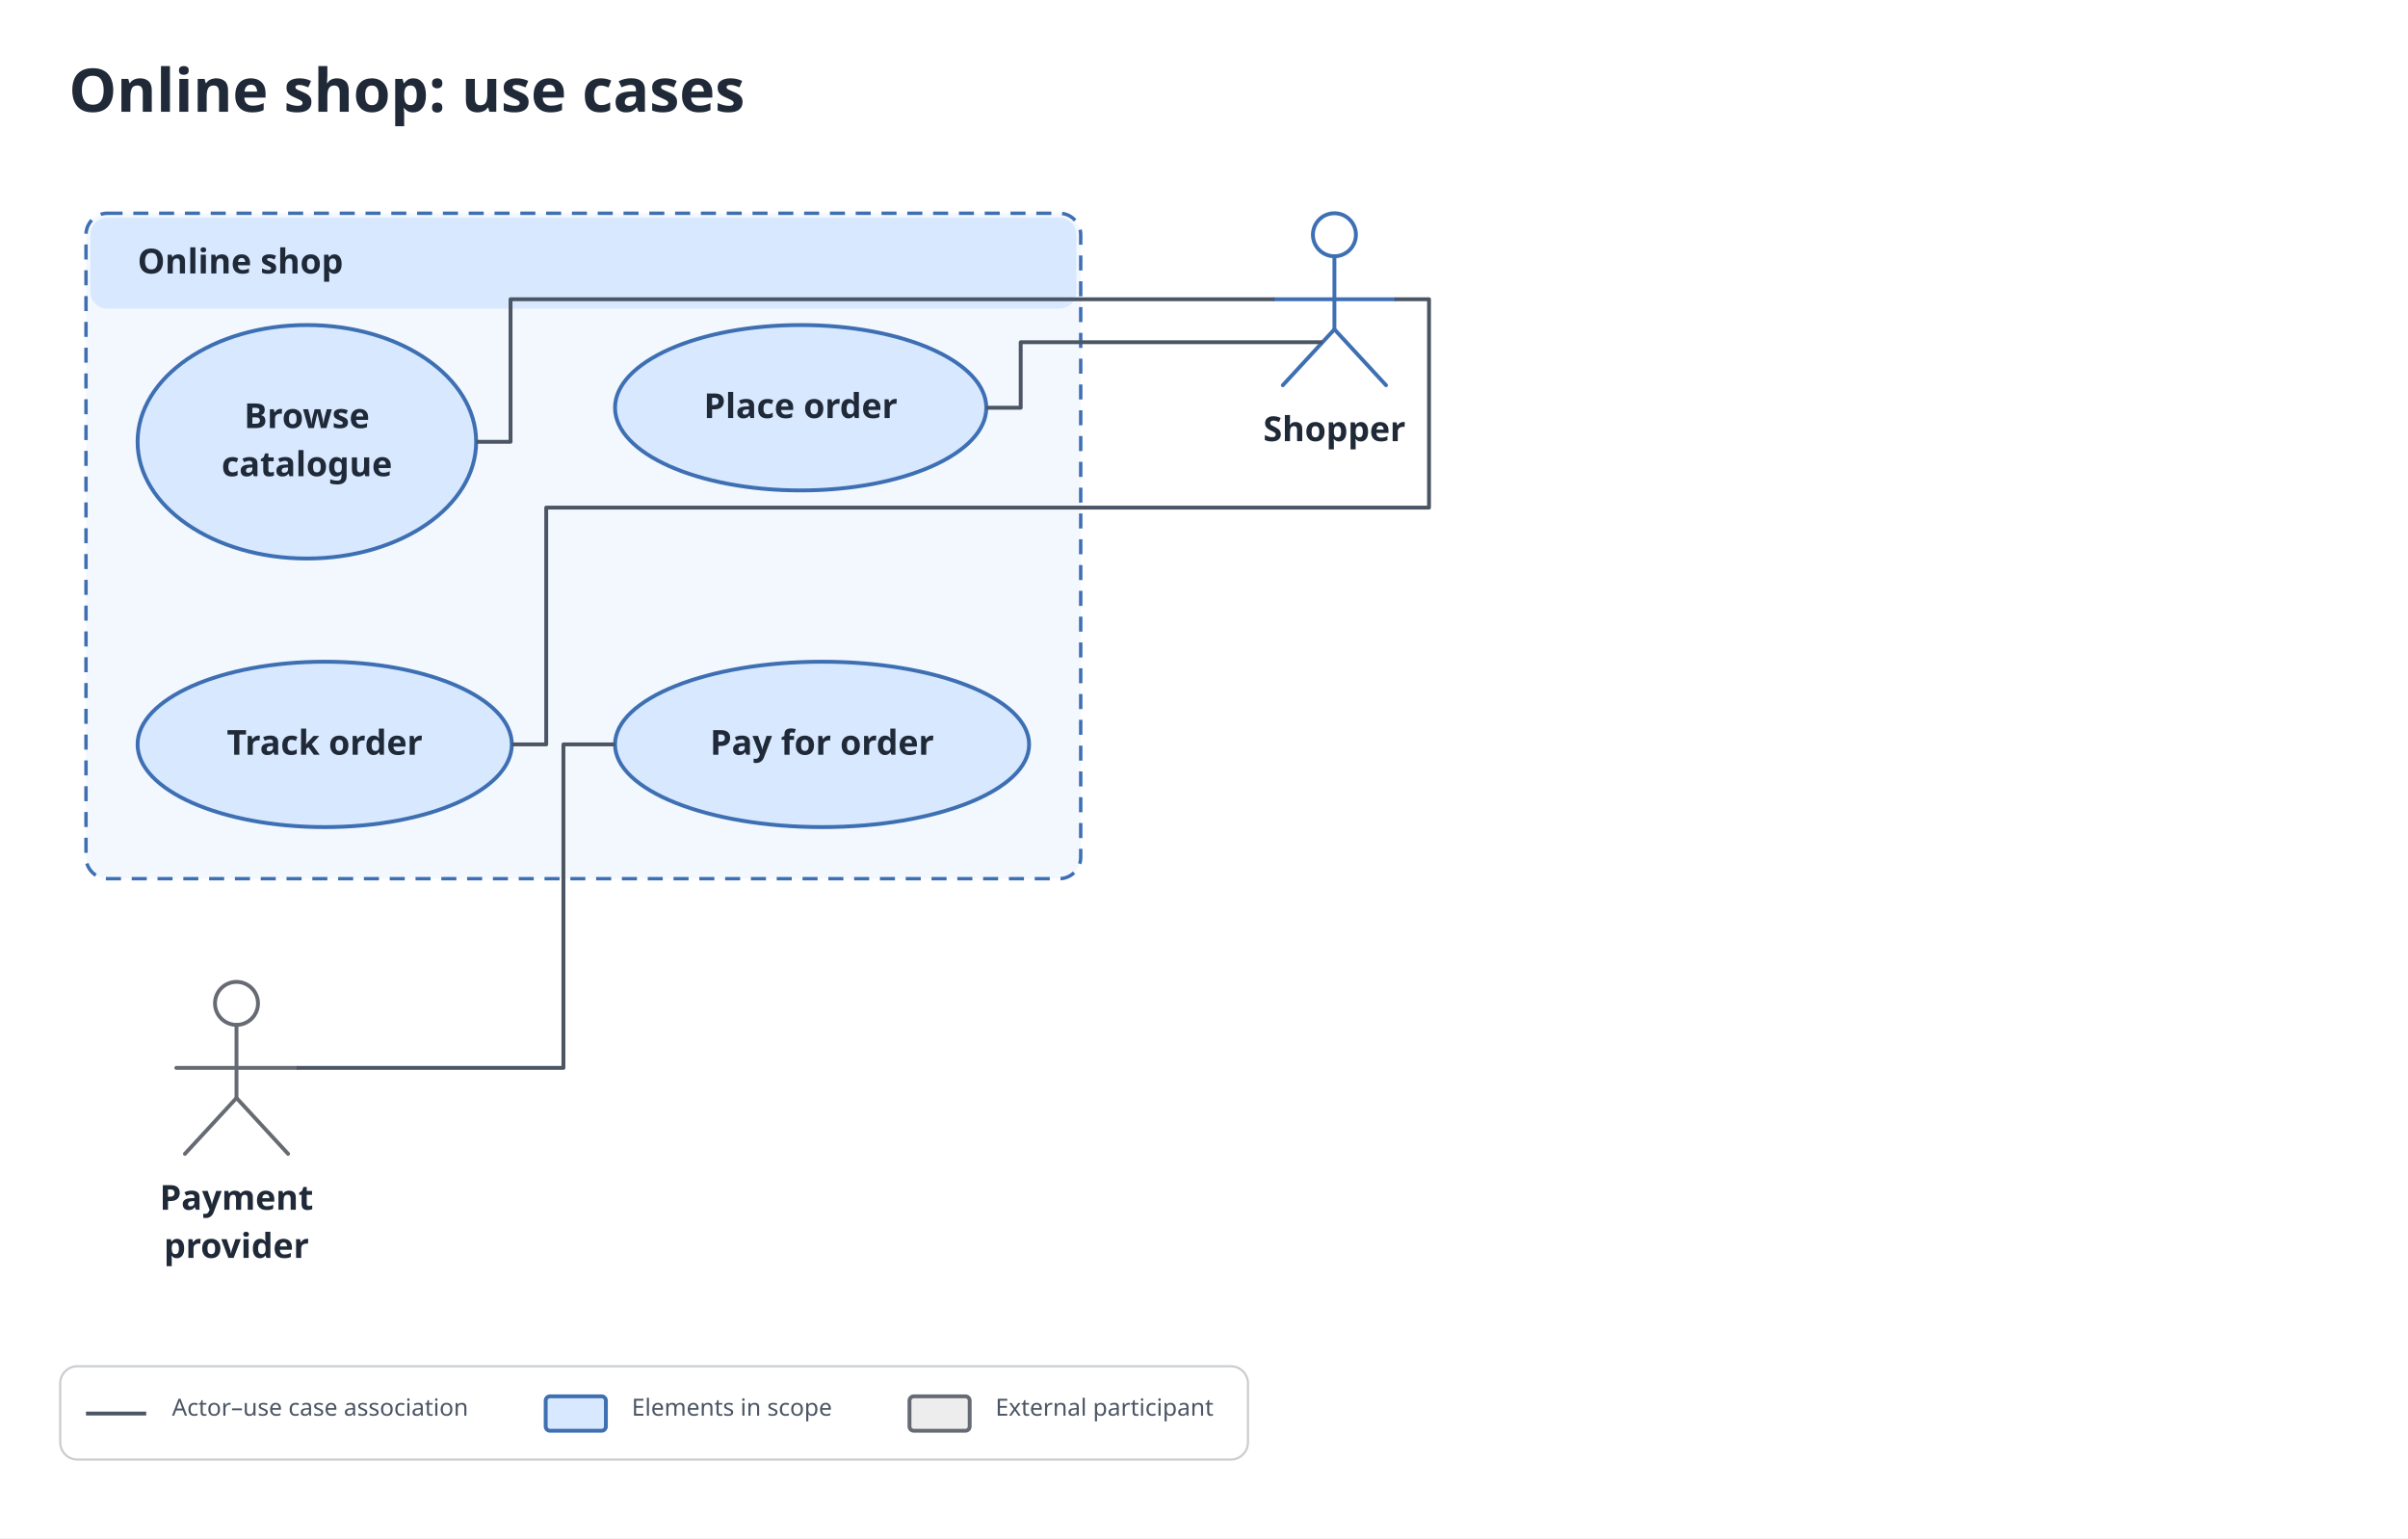
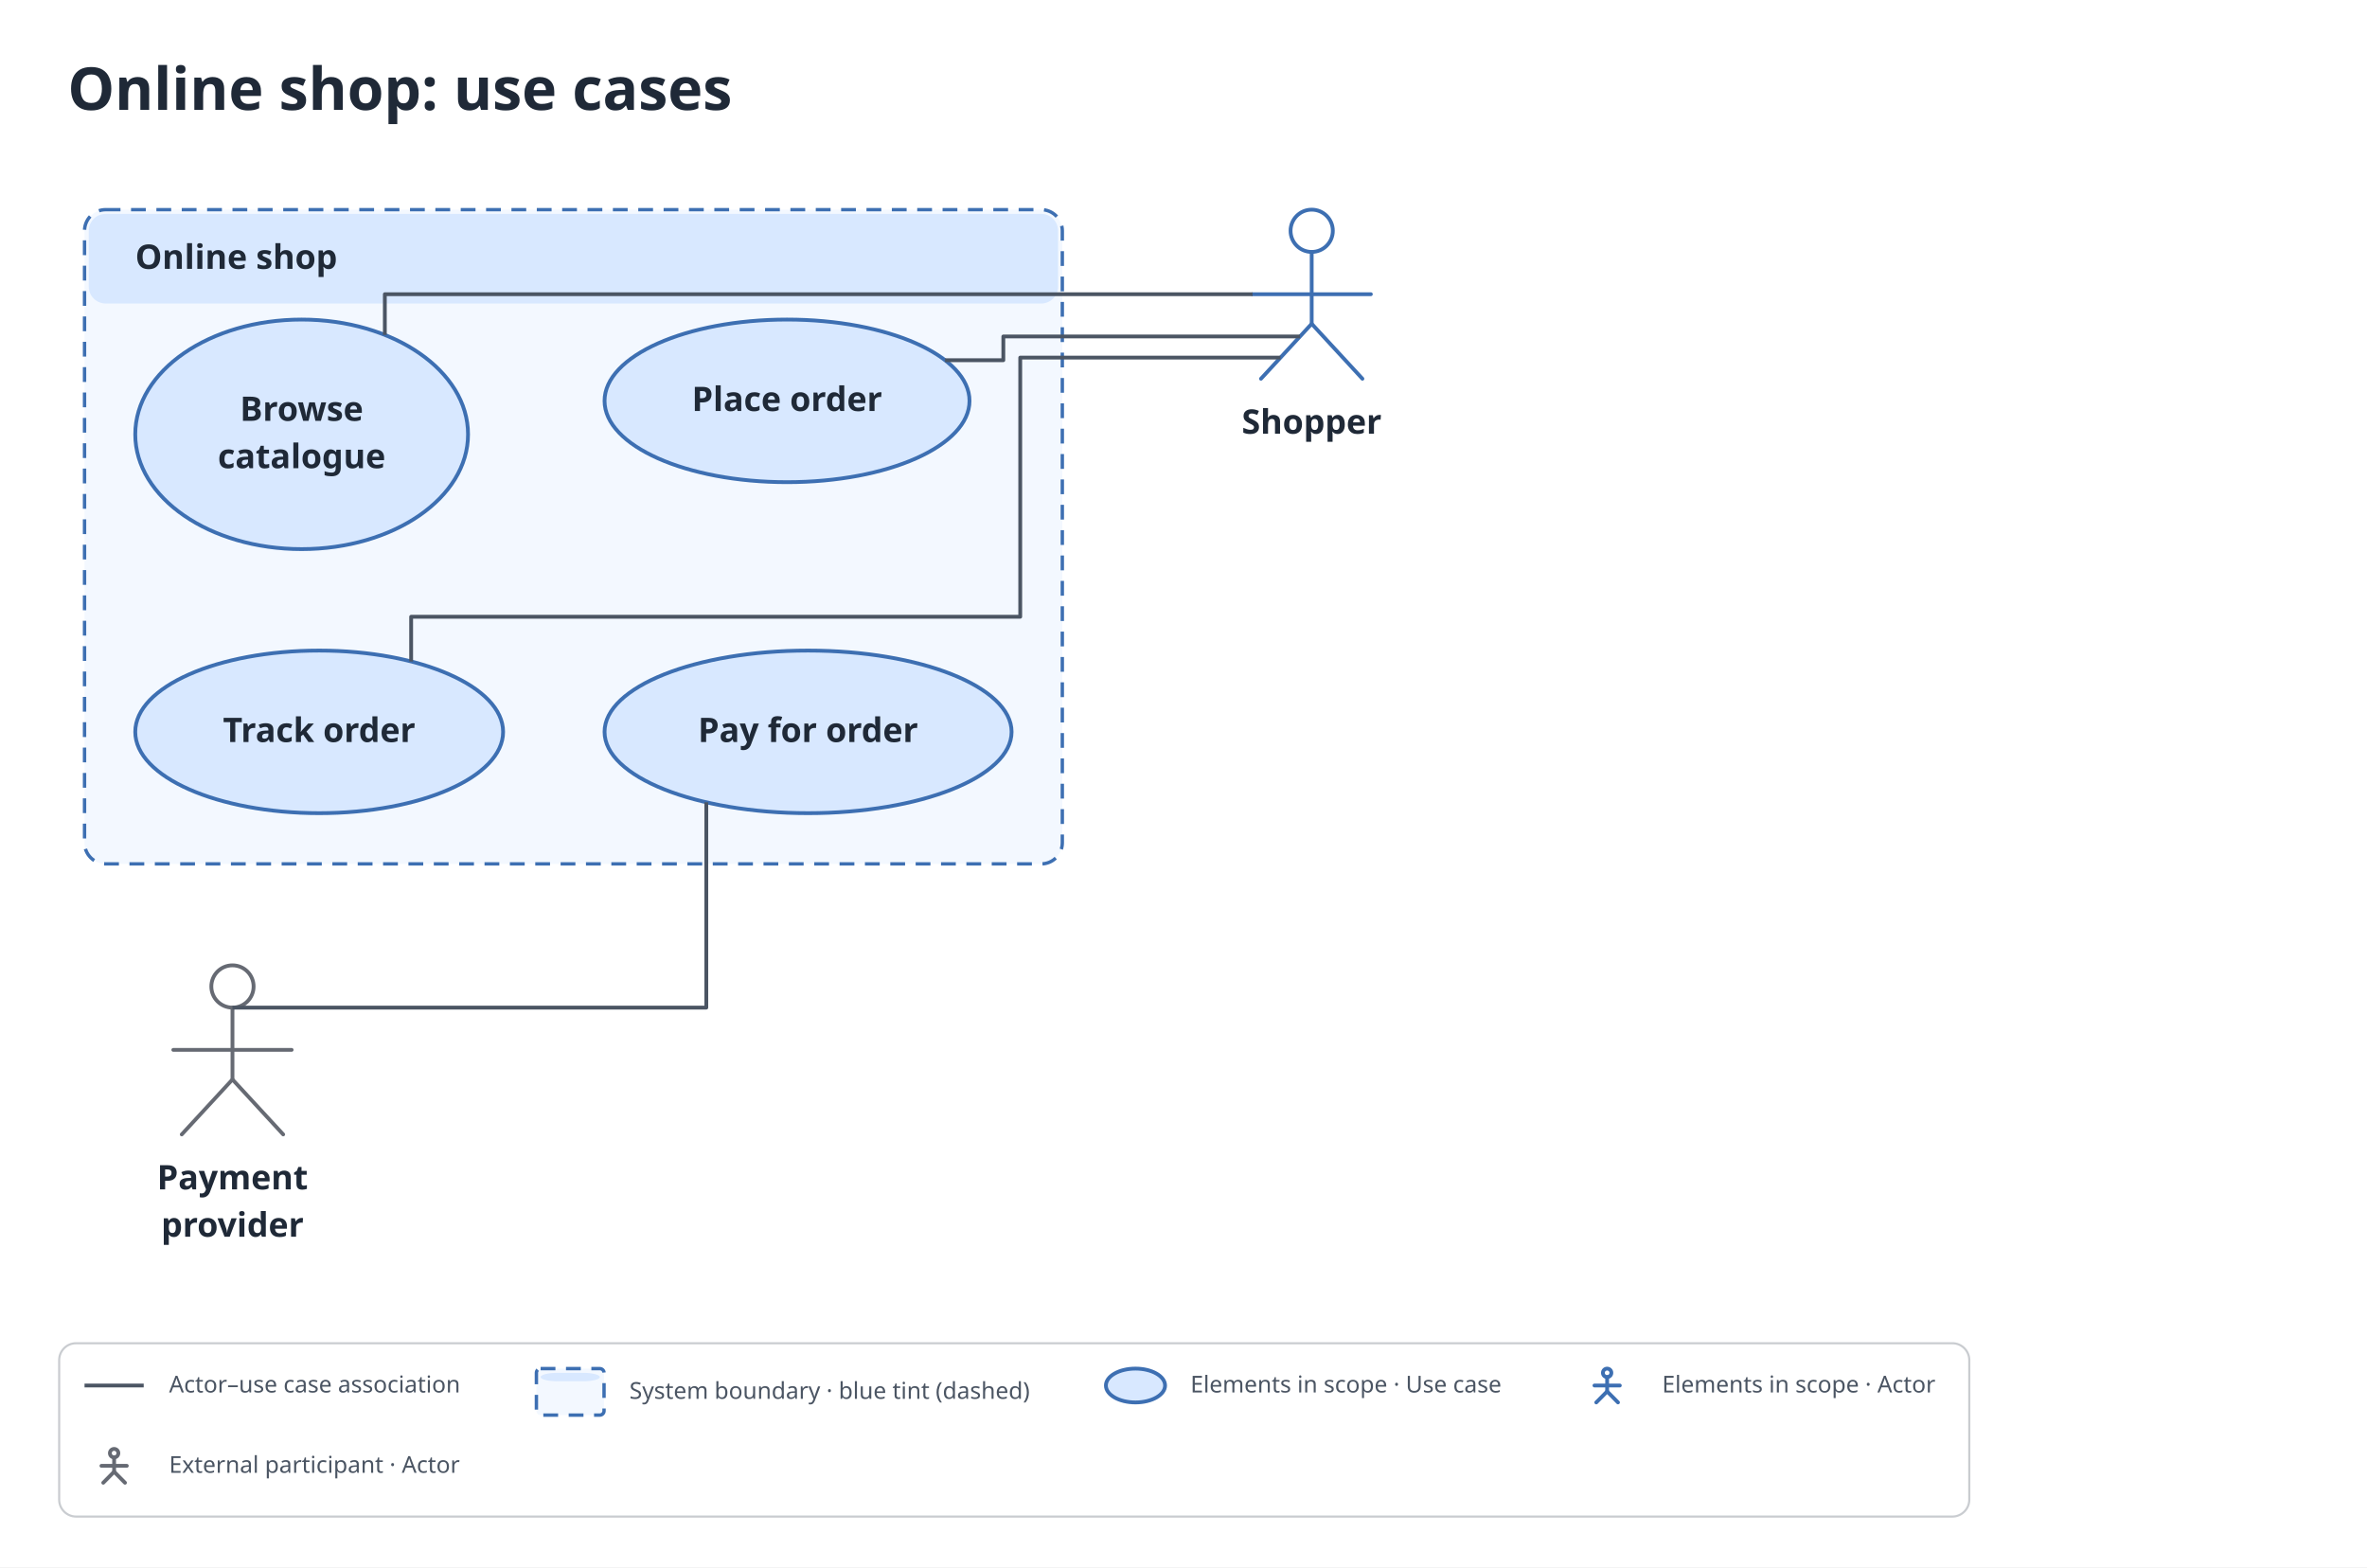
- <svg xmlns="http://www.w3.org/2000/svg" viewBox="0 0 1120 715.545" width="1120" height="715.545" lang="en" role="img" aria-labelledby="b1-en-document-title b1-en-document-desc" data-archatlas="0.1" data-measured-with="pillow">
+ <svg xmlns="http://www.w3.org/2000/svg" viewBox="0 0 1120 741.545" width="1120" height="741.545" lang="en" role="img" aria-labelledby="b1-en-document-title b1-en-document-desc" data-archatlas="0.1" data-measured-with="pillow">
  <defs>
    <marker id="b1-en-marker-peer-arrow" viewBox="0 0 10 10" refX="10" refY="5" markerWidth="8" markerHeight="8" markerUnits="userSpaceOnUse" orient="auto-start-reverse">
      <path d="M 0 0 L 10 5 L 0 10 Z" fill="#4B5563" stroke="#4B5563" stroke-width="1.5" />
    </marker>
    <marker id="b1-en-marker-peer-circle" viewBox="0 0 10 10" refX="5" refY="5" markerWidth="8" markerHeight="8" markerUnits="userSpaceOnUse">
      <circle cx="5" cy="5" r="3.5" fill="#ffffff" stroke="#4B5563" stroke-width="1.5" />
    </marker>
  </defs>
-   <rect width="1120" height="715.545" fill="#ffffff" data-role="canvas" />
-   <rect id="b1-en-shape-group-g_s" data-id="g_s" data-role="group" data-parent="" data-kind="boundary" data-shape="card" fill="#F3F8FF" stroke="#3D6FB2" stroke-width="1.6" data-box="40 99.2 462.657 309.545" stroke-dasharray="7 5" x="40" y="99.2" width="462.657" height="309.545" rx="10" />
+   <rect width="1120" height="741.545" fill="#ffffff" data-role="canvas" />
+   <rect id="b1-en-shape-group-g_s" data-id="g_s" data-role="group" data-parent="" data-kind="boundary" data-style="peer" data-tint="app" data-band="true" data-shape="card" fill="#F3F8FF" stroke="#3D6FB2" stroke-width="1.6" data-box="40 99.2 462.657 309.545" stroke-dasharray="7 5" x="40" y="99.2" width="462.657" height="309.545" rx="10" />
  <rect data-role="header-band" data-parent="g_s" x="42" y="101.2" width="458.657" height="42.4" rx="8" fill="#D8E8FF" />
-   <ellipse id="b1-en-shape-node-browse" data-id="browse" data-role="node" data-parent="g_s" data-kind="use_case" data-shape="card" fill="#D8E8FF" stroke="#3D6FB2" stroke-width="1.8" data-box="64 151.2 157.464 108.612" cx="142.732" cy="205.506" rx="78.732" ry="54.306" />
-   <ellipse id="b1-en-shape-node-order" data-id="order" data-role="node" data-parent="g_s" data-kind="use_case" data-shape="card" fill="#D8E8FF" stroke="#3D6FB2" stroke-width="1.8" data-box="286.059 151.2 172.689 76.933" cx="372.403" cy="189.667" rx="86.344" ry="38.467" />
-   <ellipse id="b1-en-shape-node-track" data-id="track" data-role="node" data-parent="g_s" data-kind="use_case" data-shape="card" fill="#D8E8FF" stroke="#3D6FB2" stroke-width="1.8" data-box="64 307.812 174.059 76.933" cx="151.029" cy="346.278" rx="87.029" ry="38.467" />
-   <ellipse id="b1-en-shape-node-payu" data-id="payu" data-role="node" data-parent="g_s" data-kind="use_case" data-shape="card" fill="#D8E8FF" stroke="#3D6FB2" stroke-width="1.8" data-box="286.059 307.812 192.598 76.933" cx="382.358" cy="346.278" rx="96.299" ry="38.467" />
-   <g id="b1-en-shape-node-shopper" data-id="shopper" data-role="node" data-parent="" data-kind="actor" data-shape="card" fill="none" stroke="#3D6FB2" stroke-width="1.8" data-box="550.657 99.2 140 128.4" stroke-linecap="round">
+   <ellipse id="b1-en-shape-node-browse" data-id="browse" data-role="node" data-parent="g_s" data-kind="use_case" data-style="peer" data-tint="app" data-band="true" data-shape="card" fill="#D8E8FF" stroke="#3D6FB2" stroke-width="1.8" data-box="64 151.2 157.464 108.612" cx="142.732" cy="205.506" rx="78.732" ry="54.306" />
+   <ellipse id="b1-en-shape-node-order" data-id="order" data-role="node" data-parent="g_s" data-kind="use_case" data-style="peer" data-tint="app" data-band="true" data-shape="card" fill="#D8E8FF" stroke="#3D6FB2" stroke-width="1.8" data-box="286.059 151.2 172.689 76.933" cx="372.403" cy="189.667" rx="86.344" ry="38.467" />
+   <ellipse id="b1-en-shape-node-track" data-id="track" data-role="node" data-parent="g_s" data-kind="use_case" data-style="peer" data-tint="app" data-band="true" data-shape="card" fill="#D8E8FF" stroke="#3D6FB2" stroke-width="1.8" data-box="64 307.812 174.059 76.933" cx="151.029" cy="346.278" rx="87.029" ry="38.467" />
+   <ellipse id="b1-en-shape-node-payu" data-id="payu" data-role="node" data-parent="g_s" data-kind="use_case" data-style="peer" data-tint="app" data-band="true" data-shape="card" fill="#D8E8FF" stroke="#3D6FB2" stroke-width="1.8" data-box="286.059 307.812 192.598 76.933" cx="382.358" cy="346.278" rx="96.299" ry="38.467" />
+   <g id="b1-en-shape-node-shopper" data-id="shopper" data-role="node" data-parent="" data-kind="actor" data-style="peer" data-tint="app" data-band="true" data-shape="card" fill="none" stroke="#3D6FB2" stroke-width="1.8" data-box="550.657 99.2 140 128.4" stroke-linecap="round">
    <circle cx="620.657" cy="109.2" r="10" fill="#ffffff" />
    <polyline points="620.657,119.2 620.657,153.2" />
    <polyline points="592.657,139.2 648.657,139.2" />
    <polyline points="596.657,179.2 620.657,153.2 644.657,179.2" />
  </g>
-   <g id="b1-en-shape-node-pay" data-id="pay" data-role="node" data-parent="" data-kind="actor" data-shape="card" fill="none" stroke="#666A73" stroke-width="1.8" data-box="40 456.745 140 150.8" stroke-linecap="round">
+   <g id="b1-en-shape-node-pay" data-id="pay" data-role="node" data-parent="" data-kind="actor" data-style="external" data-tint="app" data-band="true" data-shape="card" fill="none" stroke="#666A73" stroke-width="1.8" data-box="40 456.745 140 150.8" stroke-linecap="round">
    <circle cx="110" cy="466.745" r="10" fill="#ffffff" />
    <polyline points="110,476.745 110,510.745" />
    <polyline points="82,496.745 138,496.745" />
    <polyline points="86,536.745 110,510.745 134,536.745" />
  </g>
-   <rect id="b1-en-shape-legend-panel-__legend-panel" data-id="__legend-panel" data-role="legend-panel" data-parent="" data-kind="component" data-shape="card" fill="#ffffff" stroke="#4B5563" stroke-width="1" data-box="28 635.545 552.453 43.4" stroke-opacity="0.3" x="28" y="635.545" width="552.453" height="43.4" rx="8" />
-   <rect id="b1-en-shape-legend-swatch-__legend-swatch-1" data-id="__legend-swatch-1" data-role="legend-swatch" data-parent="" data-kind="component" data-shape="card" fill="#D8E8FF" stroke="#3D6FB2" stroke-width="1.8" data-box="253.812 649.545 28 16" x="253.812" y="649.545" width="28" height="16" rx="2" />
-   <rect id="b1-en-shape-legend-swatch-__legend-swatch-2" data-id="__legend-swatch-2" data-role="legend-swatch" data-parent="" data-kind="component" data-shape="card" fill="#EDEDED" stroke="#666A73" stroke-width="1.8" data-box="423.016 649.545 28 16" x="423.016" y="649.545" width="28" height="16" rx="2" />
-   <polyline id="b1-en-edge-edge-1" data-id="edge-1" data-role="edge" data-from="shopper" data-to="browse" data-kind="assoc" points="592.657,139.2 237.464,139.2 237.464,205.506 221.464,205.506" fill="none" stroke="#4B5563" stroke-width="1.8" stroke-linejoin="round" />
-   <polyline id="b1-en-edge-edge-2" data-id="edge-2" data-role="edge" data-from="shopper" data-to="order" data-kind="assoc" points="615.119,159.2 474.747,159.2 474.747,189.667 458.747,189.667" fill="none" stroke="#4B5563" stroke-width="1.8" stroke-linejoin="round" />
-   <polyline id="b1-en-edge-edge-3" data-id="edge-3" data-role="edge" data-from="shopper" data-to="track" data-kind="assoc" points="648.657,139.2 664.657,139.2 664.657,236.133 254.059,236.133 254.059,346.278 238.059,346.278" fill="none" stroke="#4B5563" stroke-width="1.8" stroke-linejoin="round" />
-   <polyline id="b1-en-edge-edge-4" data-id="edge-4" data-role="edge" data-from="payu" data-to="pay" data-kind="assoc" points="286.059,346.278 262.059,346.278 262.059,496.745 138,496.745" fill="none" stroke="#4B5563" stroke-width="1.8" stroke-linejoin="round" />
-   <polyline id="b1-en-edge-legend-line-0" data-id="legend-line-0" data-role="edge" data-from="" data-to="" data-kind="legend" points="40,657.545 68,657.545" fill="none" stroke="#4B5563" stroke-width="1.8" stroke-linejoin="round" />
+   <rect id="b1-en-shape-legend-panel-__legend-panel" data-id="__legend-panel" data-role="legend-panel" data-parent="" data-kind="component" data-style="external" data-tint="app" data-band="true" data-shape="card" fill="#ffffff" stroke="#4B5563" stroke-width="1" data-box="28 635.545 903.812 82" stroke-opacity="0.3" x="28" y="635.545" width="903.812" height="82" rx="8" />
+   <rect id="b1-en-shape-legend-zone-__legend-swatch-1" data-id="__legend-swatch-1" data-role="legend-zone" data-parent="" data-kind="boundary" data-style="peer" data-tint="app" data-band="true" data-shape="card" fill="#F3F8FF" stroke="#3D6FB2" stroke-width="1.6" data-box="253.812 647.545 32 22" stroke-dasharray="7 5" x="253.812" y="647.545" width="32" height="22" rx="2" />
+   <rect data-role="header-band" data-parent="__legend-swatch-1" x="255.812" y="649.545" width="28" height="4" rx="8" fill="#D8E8FF" />
+   <ellipse id="b1-en-shape-legend-swatch-__legend-swatch-2" data-id="__legend-swatch-2" data-role="legend-swatch" data-parent="" data-kind="use_case" data-style="peer" data-tint="app" data-band="true" data-shape="card" fill="#D8E8FF" stroke="#3D6FB2" stroke-width="1.8" data-box="523.281 647.545 28 16" cx="537.281" cy="655.545" rx="14" ry="8" />
+   <g id="b1-en-shape-legend-swatch-__legend-swatch-3" data-id="__legend-swatch-3" data-role="legend-swatch" data-parent="" data-kind="actor" data-style="peer" data-tint="app" data-band="true" data-shape="card" fill="none" stroke="#3D6FB2" stroke-width="1.8" data-box="754.453 647.545 12 16" stroke-linecap="round">
+     <circle cx="760.453" cy="649.545" r="2" fill="#ffffff" />
+     <polyline points="760.453,651.545 760.453,658.345" />
+     <polyline points="754.453,655.545 766.453,655.545" />
+     <polyline points="755.31,663.545 760.453,658.345 765.596,663.545" />
+   </g>
+   <g id="b1-en-shape-legend-swatch-__legend-swatch-4" data-id="__legend-swatch-4" data-role="legend-swatch" data-parent="" data-kind="actor" data-style="external" data-tint="app" data-band="true" data-shape="card" fill="none" stroke="#666A73" stroke-width="1.8" data-box="48 685.545 12 16" stroke-linecap="round">
+     <circle cx="54" cy="687.545" r="2" fill="#ffffff" />
+     <polyline points="54,689.545 54,696.345" />
+     <polyline points="48,693.545 60,693.545" />
+     <polyline points="48.857,701.545 54,696.345 59.143,701.545" />
+   </g>
+   <polyline id="b1-en-edge-edge-1" data-id="edge-1" data-role="edge" data-from="shopper" data-to="browse" data-kind="assoc" data-style="peer" data-numbered="false" data-badge="" points="592.657,139.2 182.098,139.2 182.098,158.476" fill="none" stroke="#4B5563" stroke-width="1.8" stroke-linejoin="round" />
+   <polyline id="b1-en-edge-edge-2" data-id="edge-2" data-role="edge" data-from="shopper" data-to="order" data-kind="assoc" data-style="peer" data-numbered="false" data-badge="" points="615.119,159.2 474.747,159.2 474.747,170.433 447.18,170.433" fill="none" stroke="#4B5563" stroke-width="1.8" stroke-linejoin="round" />
+   <polyline id="b1-en-edge-edge-3" data-id="edge-3" data-role="edge" data-from="shopper" data-to="track" data-kind="assoc" data-style="peer" data-numbered="false" data-badge="" points="605.888,169.2 482.747,169.2 482.747,291.812 194.544,291.812 194.544,312.965" fill="none" stroke="#4B5563" stroke-width="1.8" stroke-linejoin="round" />
+   <polyline id="b1-en-edge-edge-4" data-id="edge-4" data-role="edge" data-from="payu" data-to="pay" data-kind="assoc" data-style="peer" data-numbered="false" data-badge="" points="334.208,379.591 334.208,476.745 110,476.745" fill="none" stroke="#4B5563" stroke-width="1.8" stroke-linejoin="round" />
+   <polyline id="b1-en-edge-legend-line-0" data-id="legend-line-0" data-role="edge" data-from="" data-to="" data-kind="legend" data-style="peer" data-numbered="false" data-badge="" points="40,655.545 68,655.545" fill="none" stroke="#4B5563" stroke-width="1.8" stroke-linejoin="round" />
  <text id="b1-en-text-title-figure-title" data-id="figure-title" data-role="title" data-owner="" x="32" y="52" data-source="Online shop: use cases" font-size="28" font-family="&quot;Noto Sans CJK SC&quot;, &quot;Source Han Sans SC&quot;, &quot;PingFang SC&quot;, &quot;Microsoft YaHei&quot;, &quot;WenQuanYi Zen Hei&quot;, &quot;Noto Sans&quot;, &quot;DejaVu Sans&quot;, &quot;Liberation Sans&quot;, sans-serif" font-weight="700" text-anchor="start" fill="#1F2937" data-text-box="32 24 314.438 39.2">
    <tspan x="32" y="52">
      <tspan font-family="Noto Sans" x="32">Online</tspan>
      <tspan font-family="Noto Sans" x="124.703"> </tspan>
      <tspan font-family="Noto Sans" x="131.984">shop:</tspan>
      <tspan font-family="Noto Sans" x="207.328"> </tspan>
      <tspan font-family="Noto Sans" x="214.609">use</tspan>
      <tspan font-family="Noto Sans" x="263.469"> </tspan>
      <tspan font-family="Noto Sans" x="270.75">cases</tspan>
    </tspan>
  </text>
  <text id="b1-en-text-group-title-g_s-title" data-id="g_s-title" data-role="group-title" data-owner="g_s" x="64" y="127.2" data-source="Online shop" font-size="16" font-family="&quot;Noto Sans CJK SC&quot;, &quot;Source Han Sans SC&quot;, &quot;PingFang SC&quot;, &quot;Microsoft YaHei&quot;, &quot;WenQuanYi Zen Hei&quot;, &quot;Noto Sans&quot;, &quot;DejaVu Sans&quot;, &quot;Liberation Sans&quot;, sans-serif" font-weight="700" text-anchor="start" fill="#1F2937" data-text-box="64 111.2 95.625 22.4">
    <tspan x="64" y="127.2">
      <tspan font-family="Noto Sans" x="64">Online</tspan>
      <tspan font-family="Noto Sans" x="116.969"> </tspan>
      <tspan font-family="Noto Sans" x="121.125">shop</tspan>
    </tspan>
  </text>
  <text id="b1-en-text-name-browse-name" data-id="browse-name" data-role="name" data-owner="browse" x="142.732" y="199.106" data-source="Browse catalogue" font-size="16" font-family="&quot;Noto Sans CJK SC&quot;, &quot;Source Han Sans SC&quot;, &quot;PingFang SC&quot;, &quot;Microsoft YaHei&quot;, &quot;WenQuanYi Zen Hei&quot;, &quot;Noto Sans&quot;, &quot;DejaVu Sans&quot;, &quot;Liberation Sans&quot;, sans-serif" font-weight="700" text-anchor="start" fill="#1F2937" data-text-box="103.06 183.106 79.344 44.8">
    <tspan x="113.529" y="199.106">
      <tspan font-family="Noto Sans" x="113.529">Browse</tspan>
    </tspan>
    <tspan x="103.06" y="221.506">
      <tspan font-family="Noto Sans" x="103.06">catalogue</tspan>
    </tspan>
  </text>
  <text id="b1-en-text-name-order-name" data-id="order-name" data-role="name" data-owner="order" x="372.403" y="194.467" data-source="Place order" font-size="16" font-family="&quot;Noto Sans CJK SC&quot;, &quot;Source Han Sans SC&quot;, &quot;PingFang SC&quot;, &quot;Microsoft YaHei&quot;, &quot;WenQuanYi Zen Hei&quot;, &quot;Noto Sans&quot;, &quot;DejaVu Sans&quot;, &quot;Liberation Sans&quot;, sans-serif" font-weight="700" text-anchor="start" fill="#1F2937" data-text-box="327.348 178.467 90.109 22.4">
    <tspan x="327.348" y="194.467">
      <tspan font-family="Noto Sans" x="327.348">Place</tspan>
      <tspan font-family="Noto Sans" x="369.598"> </tspan>
      <tspan font-family="Noto Sans" x="373.755">order</tspan>
    </tspan>
  </text>
  <text id="b1-en-text-name-track-name" data-id="track-name" data-role="name" data-owner="track" x="151.029" y="351.078" data-source="Track order" font-size="16" font-family="&quot;Noto Sans CJK SC&quot;, &quot;Source Han Sans SC&quot;, &quot;PingFang SC&quot;, &quot;Microsoft YaHei&quot;, &quot;WenQuanYi Zen Hei&quot;, &quot;Noto Sans&quot;, &quot;DejaVu Sans&quot;, &quot;Liberation Sans&quot;, sans-serif" font-weight="700" text-anchor="start" fill="#1F2937" data-text-box="105.49 335.078 91.078 22.4">
    <tspan x="105.49" y="351.078">
      <tspan font-family="Noto Sans" x="105.49">Track</tspan>
      <tspan font-family="Noto Sans" x="148.709"> </tspan>
      <tspan font-family="Noto Sans" x="152.865">order</tspan>
    </tspan>
  </text>
  <text id="b1-en-text-name-payu-name" data-id="payu-name" data-role="name" data-owner="payu" x="382.358" y="351.078" data-source="Pay for order" font-size="16" font-family="&quot;Noto Sans CJK SC&quot;, &quot;Source Han Sans SC&quot;, &quot;PingFang SC&quot;, &quot;Microsoft YaHei&quot;, &quot;WenQuanYi Zen Hei&quot;, &quot;Noto Sans&quot;, &quot;DejaVu Sans&quot;, &quot;Liberation Sans&quot;, sans-serif" font-weight="700" text-anchor="start" fill="#1F2937" data-text-box="330.264 335.078 104.188 22.4">
    <tspan x="330.264" y="351.078">
      <tspan font-family="Noto Sans" x="330.264">Pay</tspan>
      <tspan font-family="Noto Sans" x="359.077"> </tspan>
      <tspan font-family="Noto Sans" x="363.233">for</tspan>
      <tspan font-family="Noto Sans" x="386.592"> </tspan>
      <tspan font-family="Noto Sans" x="390.748">order</tspan>
    </tspan>
  </text>
  <text id="b1-en-text-name-shopper-name" data-id="shopper-name" data-role="name" data-owner="shopper" x="620.657" y="205.2" data-source="Shopper" font-size="16" font-family="&quot;Noto Sans CJK SC&quot;, &quot;Source Han Sans SC&quot;, &quot;PingFang SC&quot;, &quot;Microsoft YaHei&quot;, &quot;WenQuanYi Zen Hei&quot;, &quot;Noto Sans&quot;, &quot;DejaVu Sans&quot;, &quot;Liberation Sans&quot;, sans-serif" font-weight="700" text-anchor="start" fill="#1F2937" data-text-box="587.555 189.2 66.203 22.4">
    <tspan x="587.555" y="205.2">
      <tspan font-family="Noto Sans" x="587.555">Shopper</tspan>
    </tspan>
  </text>
  <text id="b1-en-text-name-pay-name" data-id="pay-name" data-role="name" data-owner="pay" x="110" y="562.745" data-source="Payment provider" font-size="16" font-family="&quot;Noto Sans CJK SC&quot;, &quot;Source Han Sans SC&quot;, &quot;PingFang SC&quot;, &quot;Microsoft YaHei&quot;, &quot;WenQuanYi Zen Hei&quot;, &quot;Noto Sans&quot;, &quot;DejaVu Sans&quot;, &quot;Liberation Sans&quot;, sans-serif" font-weight="700" text-anchor="start" fill="#1F2937" data-text-box="74.281 546.745 71.438 44.8">
    <tspan x="74.281" y="562.745">
      <tspan font-family="Noto Sans" x="74.281">Payment</tspan>
    </tspan>
    <tspan x="76.25" y="585.145">
      <tspan font-family="Noto Sans" x="76.25">provider</tspan>
    </tspan>
  </text>
-   <text id="b1-en-text-legend-legend-0" data-id="legend-0" data-role="legend" data-owner="" x="80" y="658.545" data-source="Actor–use case association" font-size="11" font-family="&quot;Noto Sans CJK SC&quot;, &quot;Source Han Sans SC&quot;, &quot;PingFang SC&quot;, &quot;Microsoft YaHei&quot;, &quot;WenQuanYi Zen Hei&quot;, &quot;Noto Sans&quot;, &quot;DejaVu Sans&quot;, &quot;Liberation Sans&quot;, sans-serif" font-weight="400" text-anchor="start" fill="#4B5563" data-text-box="80 647.545 137.812 15.4">
-     <tspan x="80" y="658.545">
+   <text id="b1-en-text-legend-legend-0" data-id="legend-0" data-role="legend" data-owner="" x="80" y="658.845" data-source="Actor–use case association" font-size="11" font-family="&quot;Noto Sans CJK SC&quot;, &quot;Source Han Sans SC&quot;, &quot;PingFang SC&quot;, &quot;Microsoft YaHei&quot;, &quot;WenQuanYi Zen Hei&quot;, &quot;Noto Sans&quot;, &quot;DejaVu Sans&quot;, &quot;Liberation Sans&quot;, sans-serif" font-weight="400" text-anchor="start" fill="#4B5563" data-text-box="80 647.845 137.812 15.4">
+     <tspan x="80" y="658.845">
      <tspan font-family="Noto Sans" x="80">Actor–use</tspan>
      <tspan font-family="Noto Sans" x="131.25"> </tspan>
      <tspan font-family="Noto Sans" x="134.109">case</tspan>
      <tspan font-family="Noto Sans" x="157.031"> </tspan>
      <tspan font-family="Noto Sans" x="159.891">association</tspan>
    </tspan>
  </text>
-   <text id="b1-en-text-legend-legend-1" data-id="legend-1" data-role="legend" data-owner="" x="293.812" y="658.545" data-source="Elements in scope" font-size="11" font-family="&quot;Noto Sans CJK SC&quot;, &quot;Source Han Sans SC&quot;, &quot;PingFang SC&quot;, &quot;Microsoft YaHei&quot;, &quot;WenQuanYi Zen Hei&quot;, &quot;Noto Sans&quot;, &quot;DejaVu Sans&quot;, &quot;Liberation Sans&quot;, sans-serif" font-weight="400" text-anchor="start" fill="#4B5563" data-text-box="293.812 647.545 93.203 15.4">
-     <tspan x="293.812" y="658.545">
-       <tspan font-family="Noto Sans" x="293.812">Elements</tspan>
-       <tspan font-family="Noto Sans" x="341.484"> </tspan>
-       <tspan font-family="Noto Sans" x="344.344">in</tspan>
-       <tspan font-family="Noto Sans" x="353.984"> </tspan>
-       <tspan font-family="Noto Sans" x="356.844">scope</tspan>
+   <text id="b1-en-text-legend-legend-1" data-id="legend-1" data-role="legend" data-owner="" x="297.812" y="661.845" data-source="System boundary · blue tint (dashed)" font-size="11" font-family="&quot;Noto Sans CJK SC&quot;, &quot;Source Han Sans SC&quot;, &quot;PingFang SC&quot;, &quot;Microsoft YaHei&quot;, &quot;WenQuanYi Zen Hei&quot;, &quot;Noto Sans&quot;, &quot;DejaVu Sans&quot;, &quot;Liberation Sans&quot;, sans-serif" font-weight="400" text-anchor="start" fill="#4B5563" data-text-box="297.812 650.845 189.469 15.4">
+     <tspan x="297.812" y="661.845">
+       <tspan font-family="Noto Sans" x="297.812">System</tspan>
+       <tspan font-family="Noto Sans" x="335.172"> </tspan>
+       <tspan font-family="Noto Sans" x="338.031">boundary</tspan>
+       <tspan font-family="Noto Sans" x="388.141"> </tspan>
+       <tspan font-family="Noto Sans" x="391">·</tspan>
+       <tspan font-family="Noto Sans" x="393.953"> </tspan>
+       <tspan font-family="Noto Sans" x="396.812">blue</tspan>
+       <tspan font-family="Noto Sans" x="419.422"> </tspan>
+       <tspan font-family="Noto Sans" x="422.281">tint</tspan>
+       <tspan font-family="Noto Sans" x="439.859"> </tspan>
+       <tspan font-family="Noto Sans" x="442.719">(dashed)</tspan>
    </tspan>
  </text>
-   <text id="b1-en-text-legend-legend-2" data-id="legend-2" data-role="legend" data-owner="" x="463.016" y="658.545" data-source="External participant" font-size="11" font-family="&quot;Noto Sans CJK SC&quot;, &quot;Source Han Sans SC&quot;, &quot;PingFang SC&quot;, &quot;Microsoft YaHei&quot;, &quot;WenQuanYi Zen Hei&quot;, &quot;Noto Sans&quot;, &quot;DejaVu Sans&quot;, &quot;Liberation Sans&quot;, sans-serif" font-weight="400" text-anchor="start" fill="#4B5563" data-text-box="463.016 647.545 101.438 15.4">
-     <tspan x="463.016" y="658.545">
-       <tspan font-family="Noto Sans" x="463.016">External</tspan>
-       <tspan font-family="Noto Sans" x="505.469"> </tspan>
-       <tspan font-family="Noto Sans" x="508.328">participant</tspan>
+   <text id="b1-en-text-legend-legend-2" data-id="legend-2" data-role="legend" data-owner="" x="563.281" y="658.845" data-source="Elements in scope · Use case" font-size="11" font-family="&quot;Noto Sans CJK SC&quot;, &quot;Source Han Sans SC&quot;, &quot;PingFang SC&quot;, &quot;Microsoft YaHei&quot;, &quot;WenQuanYi Zen Hei&quot;, &quot;Noto Sans&quot;, &quot;DejaVu Sans&quot;, &quot;Liberation Sans&quot;, sans-serif" font-weight="400" text-anchor="start" fill="#4B5563" data-text-box="563.281 647.845 147.172 15.4">
+     <tspan x="563.281" y="658.845">
+       <tspan font-family="Noto Sans" x="563.281">Elements</tspan>
+       <tspan font-family="Noto Sans" x="610.953"> </tspan>
+       <tspan font-family="Noto Sans" x="613.812">in</tspan>
+       <tspan font-family="Noto Sans" x="623.453"> </tspan>
+       <tspan font-family="Noto Sans" x="626.312">scope</tspan>
+       <tspan font-family="Noto Sans" x="656.484"> </tspan>
+       <tspan font-family="Noto Sans" x="659.344">·</tspan>
+       <tspan font-family="Noto Sans" x="662.297"> </tspan>
+       <tspan font-family="Noto Sans" x="665.156">Use</tspan>
+       <tspan font-family="Noto Sans" x="684.672"> </tspan>
+       <tspan font-family="Noto Sans" x="687.531">case</tspan>
+     </tspan>
+   </text>
+   <text id="b1-en-text-legend-legend-3" data-id="legend-3" data-role="legend" data-owner="" x="786.453" y="658.845" data-source="Elements in scope · Actor" font-size="11" font-family="&quot;Noto Sans CJK SC&quot;, &quot;Source Han Sans SC&quot;, &quot;PingFang SC&quot;, &quot;Microsoft YaHei&quot;, &quot;WenQuanYi Zen Hei&quot;, &quot;Noto Sans&quot;, &quot;DejaVu Sans&quot;, &quot;Liberation Sans&quot;, sans-serif" font-weight="400" text-anchor="start" fill="#4B5563" data-text-box="786.453 647.845 129.359 15.4">
+     <tspan x="786.453" y="658.845">
+       <tspan font-family="Noto Sans" x="786.453">Elements</tspan>
+       <tspan font-family="Noto Sans" x="834.125"> </tspan>
+       <tspan font-family="Noto Sans" x="836.984">in</tspan>
+       <tspan font-family="Noto Sans" x="846.625"> </tspan>
+       <tspan font-family="Noto Sans" x="849.484">scope</tspan>
+       <tspan font-family="Noto Sans" x="879.656"> </tspan>
+       <tspan font-family="Noto Sans" x="882.516">·</tspan>
+       <tspan font-family="Noto Sans" x="885.469"> </tspan>
+       <tspan font-family="Noto Sans" x="888.328">Actor</tspan>
+     </tspan>
+   </text>
+   <text id="b1-en-text-legend-legend-4" data-id="legend-4" data-role="legend" data-owner="" x="80" y="696.845" data-source="External participant · Actor" font-size="11" font-family="&quot;Noto Sans CJK SC&quot;, &quot;Source Han Sans SC&quot;, &quot;PingFang SC&quot;, &quot;Microsoft YaHei&quot;, &quot;WenQuanYi Zen Hei&quot;, &quot;Noto Sans&quot;, &quot;DejaVu Sans&quot;, &quot;Liberation Sans&quot;, sans-serif" font-weight="400" text-anchor="start" fill="#4B5563" data-text-box="80 685.845 137.594 15.4">
+     <tspan x="80" y="696.845">
+       <tspan font-family="Noto Sans" x="80">External</tspan>
+       <tspan font-family="Noto Sans" x="122.453"> </tspan>
+       <tspan font-family="Noto Sans" x="125.312">participant</tspan>
+       <tspan font-family="Noto Sans" x="181.438"> </tspan>
+       <tspan font-family="Noto Sans" x="184.297">·</tspan>
+       <tspan font-family="Noto Sans" x="187.25"> </tspan>
+       <tspan font-family="Noto Sans" x="190.109">Actor</tspan>
    </tspan>
  </text>
</svg>
